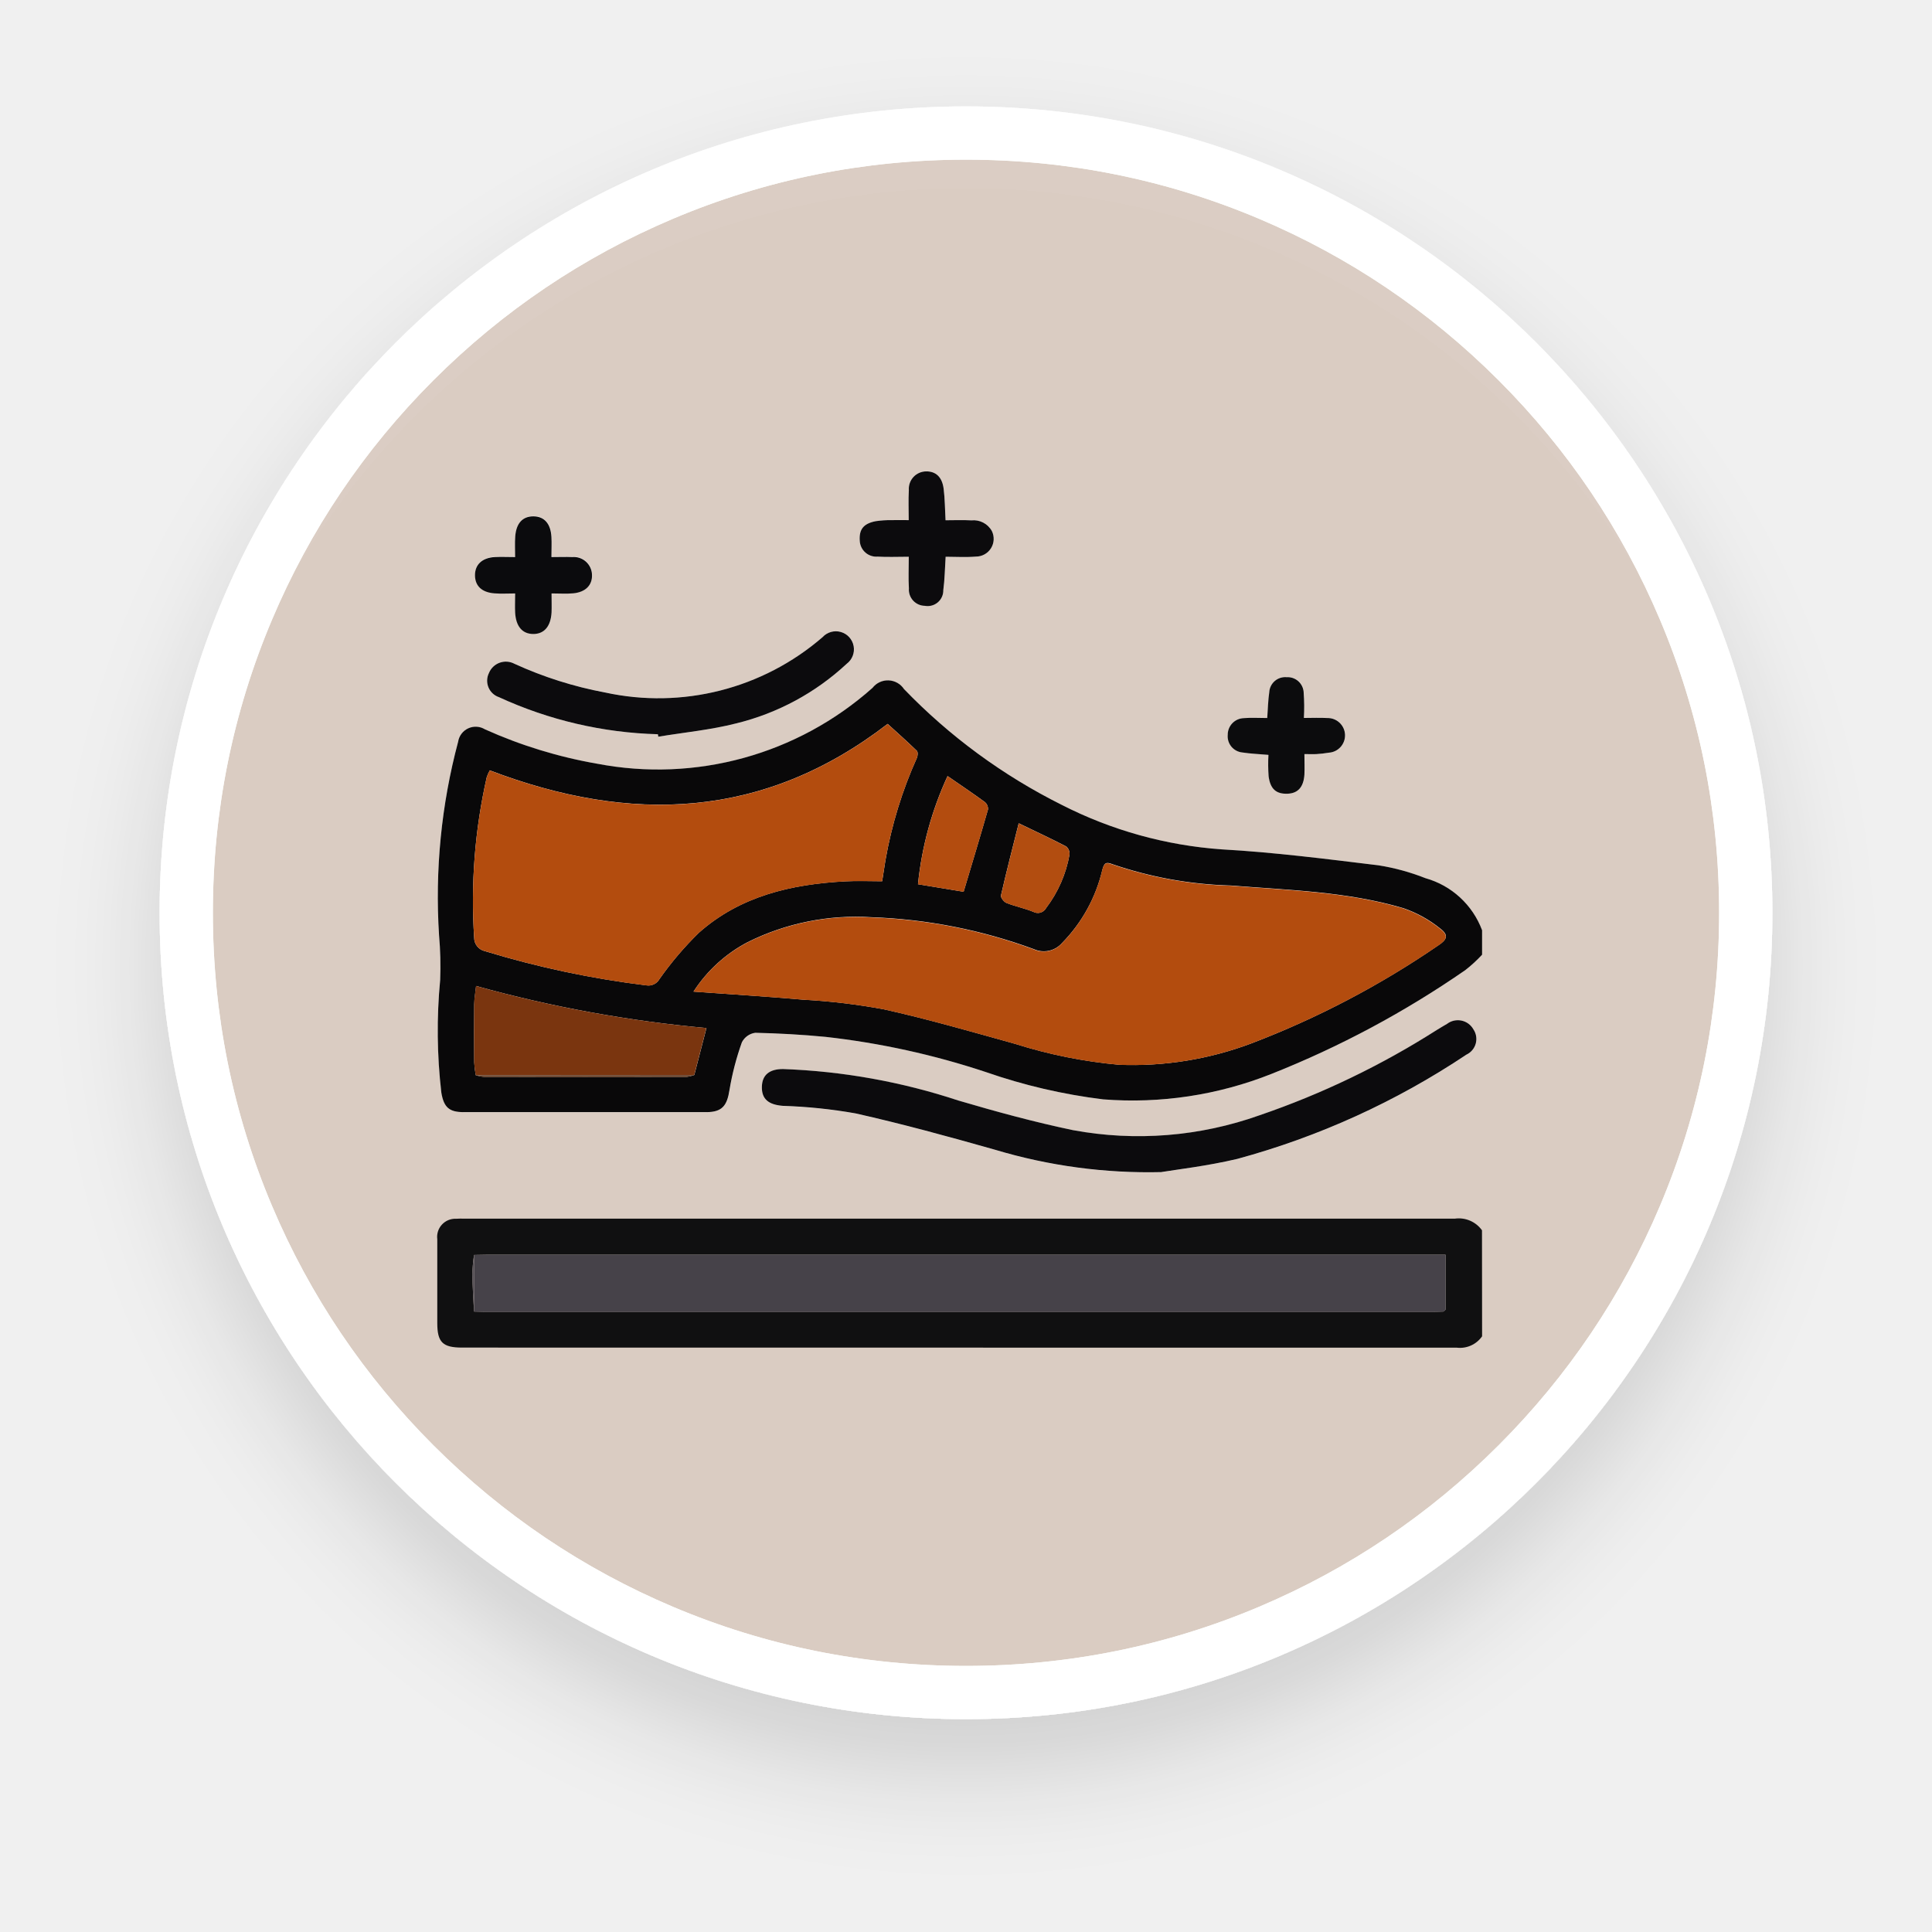
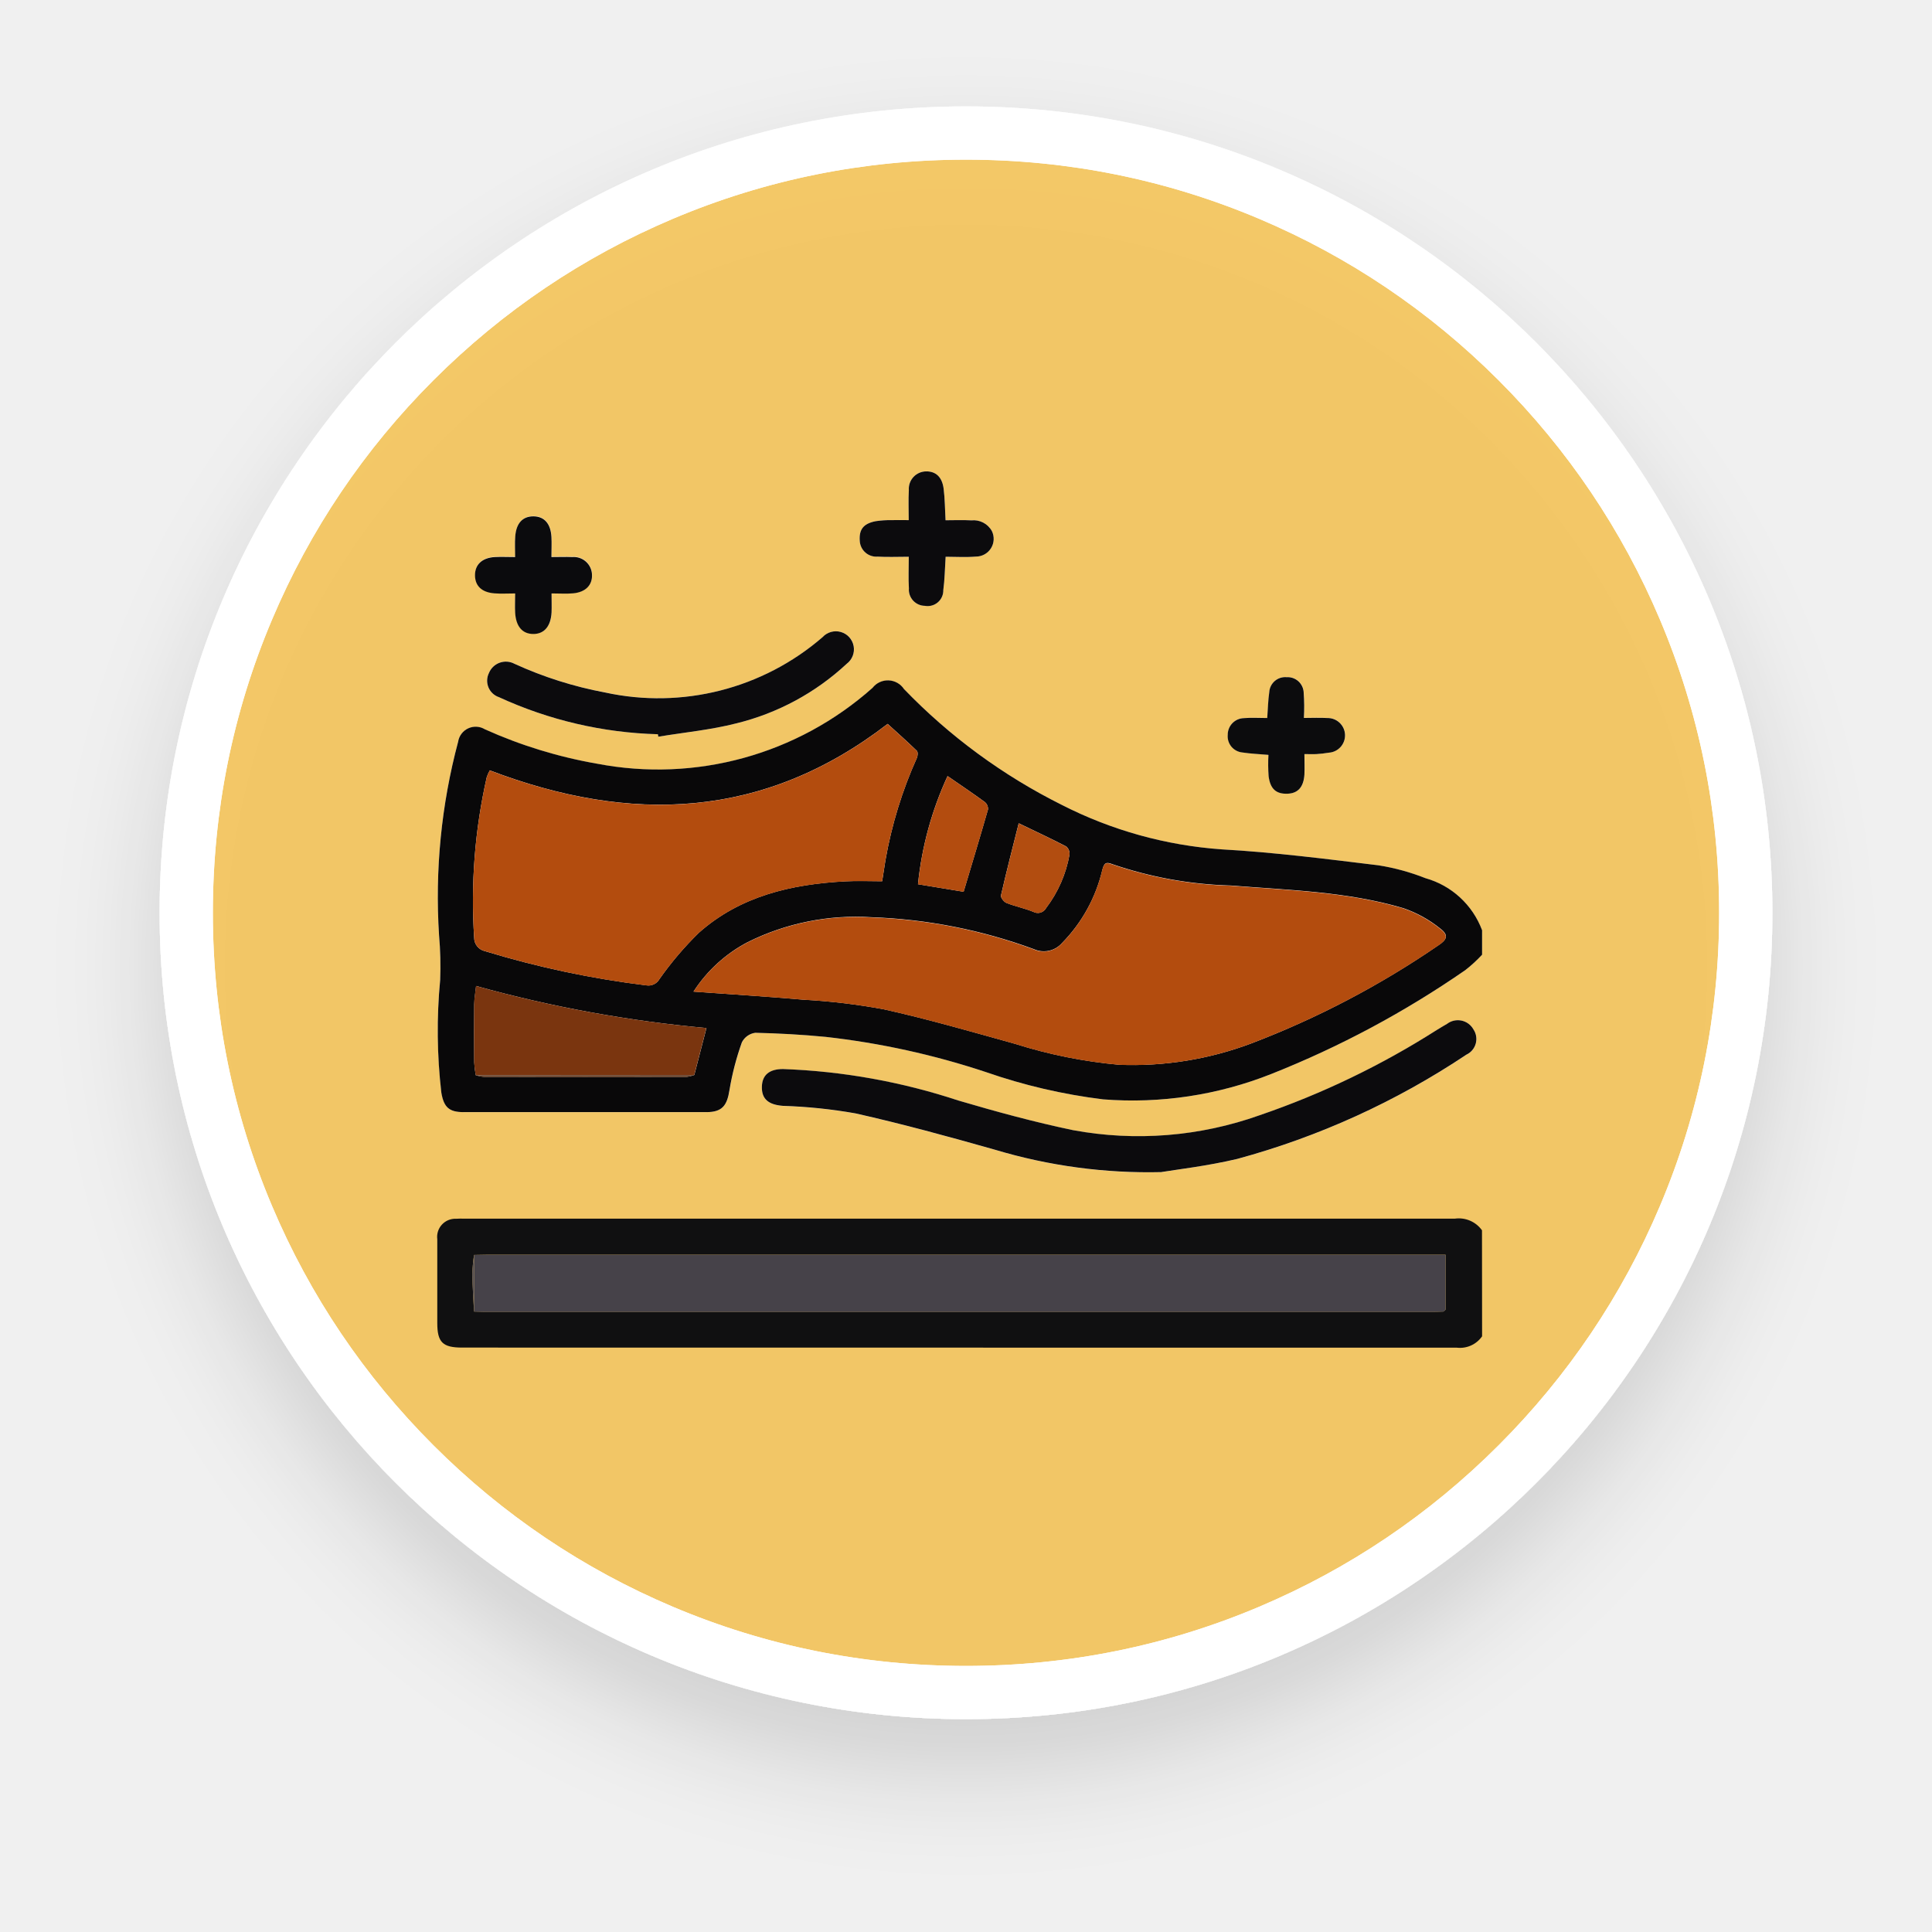
<svg xmlns="http://www.w3.org/2000/svg" width="108.914" height="108.914" viewBox="0 0 108.914 108.914">
  <defs>
-     <filter id="a" x="0" y="0" width="108.914" height="108.914" filterUnits="userSpaceOnUse">
+     <filter id="Trazado_874925" x="0" y="0" width="108.914" height="108.914" filterUnits="userSpaceOnUse">
      <feOffset dy="3" input="SourceAlpha" />
-       <feGaussianBlur stdDeviation="3" result="b" />
+       <feGaussianBlur stdDeviation="3" result="blur" />
      <feFlood flood-opacity="0.161" />
-       <feComposite operator="in" in2="b" />
+       <feComposite operator="in" in2="blur" />
      <feComposite in="SourceGraphic" />
    </filter>
-     <clipPath id="c">
-       <rect width="59" height="59" fill="none" />
+     <clipPath id="clip-path">
+       <rect id="Rectángulo_405413" data-name="Rectángulo 405413" width="59" height="59" fill="none" />
    </clipPath>
  </defs>
-   <g transform="translate(-799.5 -2534.157)">
-     <g transform="translate(0 587.946)">
-       <g transform="translate(808.5 1952.211)">
-         <g transform="matrix(1, 0, 0, 1, -9, -6)" filter="url(#a)">
-           <g transform="translate(9 6)" fill="#d8cabd" opacity="0.859">
-             <path d="M 45.457 89.414 C 39.522 89.414 33.766 88.252 28.347 85.96 C 23.113 83.746 18.412 80.577 14.375 76.539 C 10.337 72.502 7.168 67.801 4.954 62.567 C 2.662 57.149 1.5 51.392 1.5 45.457 C 1.5 39.522 2.662 33.766 4.954 28.347 C 7.168 23.113 10.337 18.412 14.375 14.375 C 18.412 10.337 23.113 7.168 28.347 4.954 C 33.766 2.662 39.522 1.5 45.457 1.5 C 51.392 1.5 57.148 2.662 62.566 4.954 C 67.8 7.168 72.502 10.337 76.539 14.375 C 80.576 18.412 83.746 23.113 85.96 28.347 C 88.252 33.766 89.414 39.522 89.414 45.457 C 89.414 51.392 88.252 57.149 85.96 62.567 C 83.746 67.801 80.576 72.502 76.539 76.539 C 72.502 80.577 67.8 83.746 62.566 85.96 C 57.148 88.252 51.392 89.414 45.457 89.414 Z" stroke="none" />
+   <g id="Grupo_1178153" data-name="Grupo 1178153" transform="translate(-799.5 -2534.157)">
+     <g id="Grupo_1111316" data-name="Grupo 1111316" transform="translate(0 587.946)">
+       <g id="Grupo_1109835" data-name="Grupo 1109835">
+         <g id="Grupo_1107913" data-name="Grupo 1107913" transform="translate(808.5 1952.211)">
+           <g transform="matrix(1, 0, 0, 1, -9, -6)" filter="url(#Trazado_874925)">
+             <g id="Trazado_874925-2" data-name="Trazado 874925" transform="translate(9 6)" fill="#f4c251" opacity="0.859">
+               <path d="M 45.457 89.414 C 39.522 89.414 33.766 88.252 28.347 85.96 C 23.113 83.746 18.412 80.577 14.375 76.539 C 10.337 72.502 7.168 67.801 4.954 62.567 C 2.662 57.149 1.5 51.392 1.5 45.457 C 1.5 39.522 2.662 33.766 4.954 28.347 C 7.168 23.113 10.337 18.412 14.375 14.375 C 18.412 10.337 23.113 7.168 28.347 4.954 C 33.766 2.662 39.522 1.5 45.457 1.5 C 51.392 1.5 57.148 2.662 62.566 4.954 C 67.8 7.168 72.502 10.337 76.539 14.375 C 80.576 18.412 83.746 23.113 85.96 28.347 C 88.252 33.766 89.414 39.522 89.414 45.457 C 89.414 51.392 88.252 57.149 85.96 62.567 C 83.746 67.801 80.576 72.502 76.539 76.539 C 72.502 80.577 67.8 83.746 62.566 85.96 C 57.148 88.252 51.392 89.414 45.457 89.414 Z" stroke="none" />
+               <path d="M 45.457 3 C 39.724 3 34.164 4.122 28.932 6.335 C 23.876 8.473 19.335 11.535 15.435 15.435 C 11.535 19.335 8.473 23.876 6.335 28.932 C 4.122 34.164 3 39.724 3 45.457 C 3 51.19 4.122 56.75 6.335 61.982 C 8.473 67.038 11.535 71.579 15.435 75.479 C 19.335 79.379 23.876 82.441 28.932 84.579 C 34.164 86.792 39.724 87.914 45.457 87.914 C 51.19 87.914 56.75 86.792 61.982 84.579 C 67.037 82.441 71.578 79.379 75.478 75.479 C 79.378 71.579 82.44 67.038 84.578 61.982 C 86.791 56.75 87.914 51.19 87.914 45.457 C 87.914 39.724 86.791 34.164 84.578 28.932 C 82.44 23.876 79.378 19.335 75.478 15.435 C 71.578 11.535 67.037 8.473 61.982 6.335 C 56.75 4.122 51.19 3 45.457 3 M 45.457 0 C 70.562 0 90.914 20.352 90.914 45.457 L 90.914 45.457 C 90.914 70.562 70.562 90.914 45.457 90.914 C 20.352 90.914 0 70.562 0 45.457 L 0 45.457 C 0 20.352 20.352 0 45.457 0 Z" stroke="none" fill="#fff" />
+             </g>
+           </g>
+           <g id="Trazado_874923" data-name="Trazado 874923" transform="translate(0 0)" fill="none">
+             <path d="M45.457,0A45.457,45.457,0,0,1,90.914,45.457h0A45.457,45.457,0,0,1,0,45.457H0A45.457,45.457,0,0,1,45.457,0Z" stroke="none" />
            <path d="M 45.457 3 C 39.724 3 34.164 4.122 28.932 6.335 C 23.876 8.473 19.335 11.535 15.435 15.435 C 11.535 19.335 8.473 23.876 6.335 28.932 C 4.122 34.164 3 39.724 3 45.457 C 3 51.19 4.122 56.75 6.335 61.982 C 8.473 67.038 11.535 71.579 15.435 75.479 C 19.335 79.379 23.876 82.441 28.932 84.579 C 34.164 86.792 39.724 87.914 45.457 87.914 C 51.19 87.914 56.75 86.792 61.982 84.579 C 67.037 82.441 71.578 79.379 75.478 75.479 C 79.378 71.579 82.44 67.038 84.578 61.982 C 86.791 56.75 87.914 51.19 87.914 45.457 C 87.914 39.724 86.791 34.164 84.578 28.932 C 82.44 23.876 79.378 19.335 75.478 15.435 C 71.578 11.535 67.037 8.473 61.982 6.335 C 56.75 4.122 51.19 3 45.457 3 M 45.457 0 C 70.562 0 90.914 20.352 90.914 45.457 L 90.914 45.457 C 90.914 70.562 70.562 90.914 45.457 90.914 C 20.352 90.914 0 70.562 0 45.457 L 0 45.457 C 0 20.352 20.352 0 45.457 0 Z" stroke="none" fill="#fff" />
          </g>
        </g>
-         <g transform="translate(0 0)" fill="none">
-           <path d="M45.457,0A45.457,45.457,0,0,1,90.914,45.457h0A45.457,45.457,0,0,1,0,45.457H0A45.457,45.457,0,0,1,45.457,0Z" stroke="none" />
-           <path d="M 45.457 3 C 39.724 3 34.164 4.122 28.932 6.335 C 23.876 8.473 19.335 11.535 15.435 15.435 C 11.535 19.335 8.473 23.876 6.335 28.932 C 4.122 34.164 3 39.724 3 45.457 C 3 51.19 4.122 56.75 6.335 61.982 C 8.473 67.038 11.535 71.579 15.435 75.479 C 19.335 79.379 23.876 82.441 28.932 84.579 C 34.164 86.792 39.724 87.914 45.457 87.914 C 51.19 87.914 56.75 86.792 61.982 84.579 C 67.037 82.441 71.578 79.379 75.478 75.479 C 79.378 71.579 82.44 67.038 84.578 61.982 C 86.791 56.75 87.914 51.19 87.914 45.457 C 87.914 39.724 86.791 34.164 84.578 28.932 C 82.44 23.876 79.378 19.335 75.478 15.435 C 71.578 11.535 67.037 8.473 61.982 6.335 C 56.75 4.122 51.19 3 45.457 3 M 45.457 0 C 70.562 0 90.914 20.352 90.914 45.457 L 90.914 45.457 C 90.914 70.562 70.562 90.914 45.457 90.914 C 20.352 90.914 0 70.562 0 45.457 L 0 45.457 C 0 20.352 20.352 0 45.457 0 Z" stroke="none" fill="#fff" />
-         </g>
      </g>
    </g>
-     <g transform="translate(824.051 2555.897)">
-       <g clip-path="url(#c)">
-         <path d="M59,0V30.7a4.787,4.787,0,0,0-3.2-2.932,12.448,12.448,0,0,0-2.638-.724c-2.941-.359-5.886-.737-8.84-.9A23.449,23.449,0,0,1,35.3,23.631a32.478,32.478,0,0,1-8.884-6.519,1.1,1.1,0,0,0-1.778-.07A18.184,18.184,0,0,1,9.107,21.318,26.475,26.475,0,0,1,2.785,19.38a1,1,0,0,0-1.512.7A33.942,33.942,0,0,0,.2,30.985,19.884,19.884,0,0,1,.263,33.5a30.21,30.21,0,0,0,.074,6.363c.141.826.438,1.093,1.259,1.093q6.842,0,13.683,0c.883,0,1.162-.368,1.3-1.248a15.7,15.7,0,0,1,.7-2.691,1,1,0,0,1,.755-.534c1.32.025,2.642.1,3.956.23a44.253,44.253,0,0,1,9.035,1.982,31.947,31.947,0,0,0,6.617,1.541A21.215,21.215,0,0,0,47.127,38.8a54.437,54.437,0,0,0,10.924-5.847A7.857,7.857,0,0,0,59,32.081M40.927,44.337c.863-.146,2.6-.345,4.281-.743a43.968,43.968,0,0,0,12.91-5.875.974.974,0,0,0,.4-1.426,1.006,1.006,0,0,0-1.487-.311c-.2.111-.4.233-.591.353a46.64,46.64,0,0,1-9.977,4.8,20.307,20.307,0,0,1-10.516.842c-2.178-.455-4.333-1.044-6.469-1.673a35.607,35.607,0,0,0-9.887-1.773c-.775,0-1.176.337-1.191,1-.015.7.383,1.015,1.183,1.075a28.7,28.7,0,0,1,4.1.427c2.637.591,5.248,1.31,7.851,2.045a30.092,30.092,0,0,0,9.394,1.264M12.541,19.652l.024.139c1.465-.242,2.956-.383,4.389-.749a14.025,14.025,0,0,0,6.231-3.36,1.018,1.018,0,1,0-1.362-1.5A14.144,14.144,0,0,1,9.557,17.294a21.951,21.951,0,0,1-5.105-1.617,1.03,1.03,0,0,0-1.44.52.979.979,0,0,0,.567,1.366,22.9,22.9,0,0,0,8.962,2.089M26.68,9.646c0,.641-.027,1.214.008,1.783a.912.912,0,0,0,.9.982.88.88,0,0,0,1.04-.886c.08-.6.088-1.209.131-1.88.568,0,1.141.038,1.706-.009a1,1,0,0,0,.9-1.442,1.175,1.175,0,0,0-1.156-.6c-.491-.028-.985-.007-1.455-.007-.035-.634-.036-1.208-.107-1.773-.084-.664-.441-.988-.984-.982a.984.984,0,0,0-.978,1.056c-.032.549-.007,1.1-.007,1.693-.357,0-.659-.008-.96,0a5.537,5.537,0,0,0-.913.06c-.688.139-.934.467-.887,1.111a.937.937,0,0,0,1.01.885c.552.034,1.109.007,1.753.007M6.543,11.7c.462,0,.847.03,1.226-.006.7-.067,1.081-.463,1.059-1.046a1.031,1.031,0,0,0-1.116-1c-.376-.021-.754,0-1.171,0,0-.417.017-.778,0-1.136-.043-.745-.408-1.152-1.008-1.158s-.976.38-1.033,1.132c-.028.374,0,.752,0,1.162-.422,0-.784-.016-1.144,0-.723.039-1.127.425-1.121,1.042.007.592.382.951,1.1,1.006.375.029.754.005,1.164.005,0,.4-.016.745,0,1.085.044.787.407,1.2,1.026,1.2s.987-.43,1.023-1.208c.016-.34,0-.681,0-1.086m42.441,9.074c.27,0,.478.01.686,0a6.548,6.548,0,0,0,.683-.078.978.978,0,0,0-.083-1.954c-.414-.027-.831-.005-1.315-.005a11.044,11.044,0,0,0-.012-1.429.906.906,0,0,0-.963-.869.9.9,0,0,0-.978.845c-.068.465-.076.938-.114,1.457-.454,0-.893-.03-1.327.007a.934.934,0,0,0-.9.936.917.917,0,0,0,.827,1c.464.072.937.088,1.468.135a9.351,9.351,0,0,0,.009,1.2c.093.732.434,1.018,1.08.989.578-.025.894-.374.939-1.078.024-.377,0-.756,0-1.149" fill="#fffefe" />
-         <path d="M59,32.081a7.857,7.857,0,0,1-.949.871A54.487,54.487,0,0,1,47.127,38.8a21.215,21.215,0,0,1-9.491,1.435,31.932,31.932,0,0,1-6.617-1.541,44.253,44.253,0,0,0-9.035-1.982c-1.314-.128-2.636-.2-3.956-.23a1,1,0,0,0-.755.534,15.608,15.608,0,0,0-.7,2.691c-.135.88-.413,1.247-1.3,1.248q-6.841,0-13.683,0c-.821,0-1.118-.267-1.26-1.093A30.21,30.21,0,0,1,.263,33.5,19.884,19.884,0,0,0,.2,30.985a33.914,33.914,0,0,1,1.075-10.91,1,1,0,0,1,1.512-.7,26.475,26.475,0,0,0,6.322,1.938,18.184,18.184,0,0,0,15.527-4.276,1.094,1.094,0,0,1,1.777.07A32.5,32.5,0,0,0,35.3,23.631a23.445,23.445,0,0,0,9.025,2.511c2.955.165,5.9.543,8.84.9a12.5,12.5,0,0,1,2.639.723A4.79,4.79,0,0,1,59,30.7ZM14.589,38.865c.226-.872.451-1.744.686-2.651A72.925,72.925,0,0,1,2.289,33.843c-.043.4-.1.714-.107,1.034-.013,1.091-.012,2.182,0,3.273a5.943,5.943,0,0,0,.088.723,2.344,2.344,0,0,0,.484.1q5.684.009,11.368,0a2.115,2.115,0,0,0,.47-.113m-.045-4.7c2.131.154,4.166.277,6.2.456a35.17,35.17,0,0,1,4.536.543c2.485.552,4.936,1.263,7.391,1.945a27.741,27.741,0,0,0,5.866,1.18,19,19,0,0,0,7.462-1.208,50.349,50.349,0,0,0,10.523-5.518c.511-.333.6-.59.114-.955a6.815,6.815,0,0,0-2.072-1.145c-3.17-.941-6.47-1.018-9.735-1.279a22.415,22.415,0,0,1-6.666-1.2c-.368-.146-.475-.072-.574.319a8.725,8.725,0,0,1-2.264,4.115,1.365,1.365,0,0,1-1.594.354,29.464,29.464,0,0,0-9.159-1.8,13.679,13.679,0,0,0-6.983,1.408,8.121,8.121,0,0,0-3.041,2.776M3.059,21.693a1.985,1.985,0,0,0-.171.383,31.635,31.635,0,0,0-.709,9.044.774.774,0,0,0,.611.76,53.365,53.365,0,0,0,9.09,1.926.714.714,0,0,0,.747-.356,18.72,18.72,0,0,1,2.218-2.607c2.338-2.075,5.22-2.738,8.252-2.9.685-.036,1.373-.005,2.082-.005.067-.429.122-.8.185-1.179a24.2,24.2,0,0,1,1.772-5.772c.051-.114.068-.329,0-.4-.544-.528-1.113-1.033-1.647-1.52-6.99,5.39-14.514,5.638-22.43,2.62m25.809.32a19.145,19.145,0,0,0-1.669,6.1l2.572.424c.475-1.589.937-3.112,1.374-4.641a.5.5,0,0,0-.179-.417c-.66-.483-1.339-.939-2.1-1.464m4.011,2.663c-.348,1.387-.693,2.723-1,4.068-.026.116.167.366.31.422.494.195,1.025.3,1.514.5a.531.531,0,0,0,.723-.217,6.977,6.977,0,0,0,1.316-3.008.532.532,0,0,0-.183-.458c-.841-.437-1.7-.837-2.679-1.309" fill="#090809" />
-         <path d="M59,53.593a1.521,1.521,0,0,1-1.421.641Q29.543,54.225,1.5,54.228c-1.1,0-1.4-.3-1.4-1.39q0-2.358,0-4.717a1.023,1.023,0,0,1,1.06-1.155c.152-.014.307-.006.46-.006q27.922,0,55.844,0a1.606,1.606,0,0,1,1.53.656Zm-2.059-1.5v-3.1H2.921c-.249,0-.5.008-.747.013a9.28,9.28,0,0,0-.1,1.085c.012.7.067,1.4.1,2.106.191,0,.383.015.574.015h53.5c.191,0,.382-.01.574-.015l.12-.107" fill="#101011" />
-         <path d="M40.927,44.336a30.124,30.124,0,0,1-9.394-1.263c-2.6-.736-5.214-1.454-7.851-2.046a28.7,28.7,0,0,0-4.1-.426c-.8-.061-1.2-.376-1.183-1.075.015-.663.416-1,1.191-1A35.571,35.571,0,0,1,29.473,40.3c2.136.629,4.291,1.217,6.469,1.672a20.317,20.317,0,0,0,10.516-.841,46.691,46.691,0,0,0,9.977-4.8c.2-.119.391-.241.591-.353a1.006,1.006,0,0,1,1.487.312.974.974,0,0,1-.4,1.426,43.968,43.968,0,0,1-12.91,5.875c-1.686.4-3.418.6-4.281.742" fill="#0c0b0d" />
-         <path d="M12.541,19.652a22.9,22.9,0,0,1-8.962-2.089A.979.979,0,0,1,3.012,16.2a1.03,1.03,0,0,1,1.44-.52,21.958,21.958,0,0,0,5.1,1.617,14.142,14.142,0,0,0,12.266-3.116,1.018,1.018,0,1,1,1.363,1.5,14.025,14.025,0,0,1-6.231,3.36c-1.433.366-2.924.507-4.389.749l-.024-.139" fill="#0c0b0d" />
-         <path d="M26.68,9.646c-.644,0-1.2.027-1.754-.007a.937.937,0,0,1-1.009-.885c-.047-.644.2-.973.887-1.111a5.537,5.537,0,0,1,.913-.061c.3-.009.6,0,.96,0,0-.592-.025-1.144.007-1.693a.984.984,0,0,1,.978-1.055c.543-.007.9.317.984.981.071.566.072,1.14.107,1.774.47,0,.964-.022,1.455.006a1.179,1.179,0,0,1,1.156.6,1,1,0,0,1-.9,1.442c-.566.047-1.139.009-1.706.009-.044.672-.051,1.281-.131,1.881a.881.881,0,0,1-1.04.886.913.913,0,0,1-.9-.983c-.035-.569-.007-1.142-.007-1.782" fill="#0c0b0d" />
-         <path d="M6.543,11.7c0,.4.012.746,0,1.086C6.5,13.567,6.13,14,5.516,14s-.981-.418-1.026-1.2c-.019-.34,0-.682,0-1.085-.41,0-.789.024-1.164-.005-.715-.055-1.09-.414-1.1-1.006-.007-.617.4-1,1.121-1.042.359-.019.721,0,1.142,0,0-.41-.023-.788.006-1.162.056-.752.422-1.138,1.032-1.132s.965.413,1.009,1.158c.02.358,0,.719,0,1.136.417,0,.8-.017,1.172,0a1.03,1.03,0,0,1,1.115,1c.022.583-.359.979-1.059,1.046-.379.035-.764.006-1.225.006" fill="#0b0b0d" />
-         <path d="M48.984,20.777c0,.393.02.772,0,1.149-.045.7-.361,1.053-.939,1.078-.646.029-.987-.257-1.08-.989a9.351,9.351,0,0,1-.009-1.2c-.531-.047-1-.063-1.468-.135a.917.917,0,0,1-.827-1,.934.934,0,0,1,.9-.936c.434-.037.873-.007,1.327-.007.038-.519.046-.992.114-1.457a.9.9,0,0,1,.978-.845.906.906,0,0,1,.963.869,11.044,11.044,0,0,1,.012,1.429c.484,0,.9-.022,1.315.005a.978.978,0,0,1,.083,1.954,6.548,6.548,0,0,1-.683.078c-.208.013-.416,0-.686,0" fill="#0c0c0d" />
-         <path d="M14.544,34.164a8.121,8.121,0,0,1,3.041-2.776,13.679,13.679,0,0,1,6.983-1.408,29.452,29.452,0,0,1,9.158,1.8,1.366,1.366,0,0,0,1.595-.354,8.721,8.721,0,0,0,2.264-4.115c.1-.39.206-.465.574-.319a22.414,22.414,0,0,0,6.665,1.2c3.266.261,6.566.338,9.736,1.279a6.837,6.837,0,0,1,2.072,1.145c.485.365.4.622-.114.955A50.374,50.374,0,0,1,45.995,37.08a19,19,0,0,1-7.462,1.208,27.688,27.688,0,0,1-5.867-1.18c-2.454-.682-4.905-1.393-7.391-1.945a35.128,35.128,0,0,0-4.536-.543c-2.029-.179-4.064-.3-6.2-.456" fill="#b34c0e" />
-         <path d="M3.059,21.693c7.916,3.018,15.44,2.77,22.43-2.62.534.487,1.1.991,1.647,1.52.067.065.051.281,0,.4a24.188,24.188,0,0,0-1.772,5.771c-.063.375-.118.751-.186,1.179-.709,0-1.4-.031-2.081.006-3.032.161-5.914.823-8.252,2.9a18.663,18.663,0,0,0-2.218,2.607.715.715,0,0,1-.747.356A53.365,53.365,0,0,1,2.79,31.88a.774.774,0,0,1-.611-.76,31.632,31.632,0,0,1,.709-9.044,1.958,1.958,0,0,1,.171-.383" fill="#b34c0e" />
-         <path d="M2.267,38.873a6.151,6.151,0,0,1-.089-.723c-.008-1.091-.009-2.182,0-3.273,0-.319.064-.638.106-1.034a72.846,72.846,0,0,0,12.987,2.371c-.235.907-.46,1.779-.686,2.651l-12.322.008" fill="#7a350f" />
-         <path d="M28.868,22.013c.759.525,1.438.981,2.1,1.464a.5.5,0,0,1,.18.417c-.437,1.529-.9,3.052-1.374,4.641L27.2,28.111a19.147,19.147,0,0,1,1.67-6.1" fill="#b34c0f" />
-         <path d="M32.879,24.676c.979.472,1.838.872,2.679,1.309a.532.532,0,0,1,.183.458,6.977,6.977,0,0,1-1.316,3.008.531.531,0,0,1-.723.217c-.489-.2-1.02-.307-1.514-.5-.143-.056-.336-.306-.31-.422.308-1.345.653-2.681,1-4.068" fill="#b24d10" />
-         <path d="M2.267,38.873l12.322-.008a2.123,2.123,0,0,1-.471.113q-5.683.009-11.367,0a2.268,2.268,0,0,1-.484-.1" fill="#654029" />
-         <path d="M56.821,52.2c-.191,0-.383.016-.574.016H2.748c-.191,0-.382-.01-.574-.015V49.008c.249-.005.5-.013.747-.013h54.02v3.1l-.12.107" fill="#464249" />
-         <path d="M2.174,49.008V52.2c-.037-.7-.092-1.4-.1-2.106a9.28,9.28,0,0,1,.1-1.085" fill="#504b51" />
-         <path d="M56.821,52.2l.12-.107-.12.107" fill="#504b51" />
+     <g id="Grupo_1177720" data-name="Grupo 1177720" transform="translate(824.051 2555.897)">
+       <g id="Grupo_1177719" data-name="Grupo 1177719" clip-path="url(#clip-path)">
+         <path id="Trazado_1033780" data-name="Trazado 1033780" d="M59,0V30.7a4.787,4.787,0,0,0-3.2-2.932,12.448,12.448,0,0,0-2.638-.724c-2.941-.359-5.886-.737-8.84-.9A23.449,23.449,0,0,1,35.3,23.631a32.478,32.478,0,0,1-8.884-6.519,1.1,1.1,0,0,0-1.778-.07A18.184,18.184,0,0,1,9.107,21.318,26.475,26.475,0,0,1,2.785,19.38a1,1,0,0,0-1.512.7A33.942,33.942,0,0,0,.2,30.985,19.884,19.884,0,0,1,.263,33.5a30.21,30.21,0,0,0,.074,6.363c.141.826.438,1.093,1.259,1.093q6.842,0,13.683,0c.883,0,1.162-.368,1.3-1.248a15.7,15.7,0,0,1,.7-2.691,1,1,0,0,1,.755-.534c1.32.025,2.642.1,3.956.23a44.253,44.253,0,0,1,9.035,1.982,31.947,31.947,0,0,0,6.617,1.541A21.215,21.215,0,0,0,47.127,38.8a54.437,54.437,0,0,0,10.924-5.847A7.857,7.857,0,0,0,59,32.081M40.927,44.337c.863-.146,2.6-.345,4.281-.743a43.968,43.968,0,0,0,12.91-5.875.974.974,0,0,0,.4-1.426,1.006,1.006,0,0,0-1.487-.311c-.2.111-.4.233-.591.353a46.64,46.64,0,0,1-9.977,4.8,20.307,20.307,0,0,1-10.516.842c-2.178-.455-4.333-1.044-6.469-1.673a35.607,35.607,0,0,0-9.887-1.773c-.775,0-1.176.337-1.191,1-.015.7.383,1.015,1.183,1.075a28.7,28.7,0,0,1,4.1.427c2.637.591,5.248,1.31,7.851,2.045a30.092,30.092,0,0,0,9.394,1.264M12.541,19.652l.024.139c1.465-.242,2.956-.383,4.389-.749a14.025,14.025,0,0,0,6.231-3.36,1.018,1.018,0,1,0-1.362-1.5A14.144,14.144,0,0,1,9.557,17.294a21.951,21.951,0,0,1-5.105-1.617,1.03,1.03,0,0,0-1.44.52.979.979,0,0,0,.567,1.366,22.9,22.9,0,0,0,8.962,2.089M26.68,9.646c0,.641-.027,1.214.008,1.783a.912.912,0,0,0,.9.982.88.88,0,0,0,1.04-.886c.08-.6.088-1.209.131-1.88.568,0,1.141.038,1.706-.009a1,1,0,0,0,.9-1.442,1.175,1.175,0,0,0-1.156-.6c-.491-.028-.985-.007-1.455-.007-.035-.634-.036-1.208-.107-1.773-.084-.664-.441-.988-.984-.982a.984.984,0,0,0-.978,1.056c-.032.549-.007,1.1-.007,1.693-.357,0-.659-.008-.96,0a5.537,5.537,0,0,0-.913.06c-.688.139-.934.467-.887,1.111a.937.937,0,0,0,1.01.885c.552.034,1.109.007,1.753.007M6.543,11.7c.462,0,.847.03,1.226-.006.7-.067,1.081-.463,1.059-1.046a1.031,1.031,0,0,0-1.116-1c-.376-.021-.754,0-1.171,0,0-.417.017-.778,0-1.136-.043-.745-.408-1.152-1.008-1.158s-.976.38-1.033,1.132c-.028.374,0,.752,0,1.162-.422,0-.784-.016-1.144,0-.723.039-1.127.425-1.121,1.042.007.592.382.951,1.1,1.006.375.029.754.005,1.164.005,0,.4-.016.745,0,1.085.044.787.407,1.2,1.026,1.2s.987-.43,1.023-1.208c.016-.34,0-.681,0-1.086m42.441,9.074c.27,0,.478.01.686,0a6.548,6.548,0,0,0,.683-.078.978.978,0,0,0-.083-1.954c-.414-.027-.831-.005-1.315-.005a11.044,11.044,0,0,0-.012-1.429.906.906,0,0,0-.963-.869.9.9,0,0,0-.978.845c-.068.465-.076.938-.114,1.457-.454,0-.893-.03-1.327.007a.934.934,0,0,0-.9.936.917.917,0,0,0,.827,1c.464.072.937.088,1.468.135a9.351,9.351,0,0,0,.009,1.2c.093.732.434,1.018,1.08.989.578-.025.894-.374.939-1.078.024-.377,0-.756,0-1.149" fill="#fffefe" />
+         <path id="Trazado_1033781" data-name="Trazado 1033781" d="M59,32.081a7.857,7.857,0,0,1-.949.871A54.487,54.487,0,0,1,47.127,38.8a21.215,21.215,0,0,1-9.491,1.435,31.932,31.932,0,0,1-6.617-1.541,44.253,44.253,0,0,0-9.035-1.982c-1.314-.128-2.636-.2-3.956-.23a1,1,0,0,0-.755.534,15.608,15.608,0,0,0-.7,2.691c-.135.88-.413,1.247-1.3,1.248q-6.841,0-13.683,0c-.821,0-1.118-.267-1.26-1.093A30.21,30.21,0,0,1,.263,33.5,19.884,19.884,0,0,0,.2,30.985a33.914,33.914,0,0,1,1.075-10.91,1,1,0,0,1,1.512-.7,26.475,26.475,0,0,0,6.322,1.938,18.184,18.184,0,0,0,15.527-4.276,1.094,1.094,0,0,1,1.777.07A32.5,32.5,0,0,0,35.3,23.631a23.445,23.445,0,0,0,9.025,2.511c2.955.165,5.9.543,8.84.9a12.5,12.5,0,0,1,2.639.723A4.79,4.79,0,0,1,59,30.7ZM14.589,38.865c.226-.872.451-1.744.686-2.651A72.925,72.925,0,0,1,2.289,33.843c-.043.4-.1.714-.107,1.034-.013,1.091-.012,2.182,0,3.273a5.943,5.943,0,0,0,.088.723,2.344,2.344,0,0,0,.484.1q5.684.009,11.368,0a2.115,2.115,0,0,0,.47-.113m-.045-4.7c2.131.154,4.166.277,6.2.456a35.17,35.17,0,0,1,4.536.543c2.485.552,4.936,1.263,7.391,1.945a27.741,27.741,0,0,0,5.866,1.18,19,19,0,0,0,7.462-1.208,50.349,50.349,0,0,0,10.523-5.518c.511-.333.6-.59.114-.955a6.815,6.815,0,0,0-2.072-1.145c-3.17-.941-6.47-1.018-9.735-1.279a22.415,22.415,0,0,1-6.666-1.2c-.368-.146-.475-.072-.574.319a8.725,8.725,0,0,1-2.264,4.115,1.365,1.365,0,0,1-1.594.354,29.464,29.464,0,0,0-9.159-1.8,13.679,13.679,0,0,0-6.983,1.408,8.121,8.121,0,0,0-3.041,2.776M3.059,21.693a1.985,1.985,0,0,0-.171.383,31.635,31.635,0,0,0-.709,9.044.774.774,0,0,0,.611.76,53.365,53.365,0,0,0,9.09,1.926.714.714,0,0,0,.747-.356,18.72,18.72,0,0,1,2.218-2.607c2.338-2.075,5.22-2.738,8.252-2.9.685-.036,1.373-.005,2.082-.005.067-.429.122-.8.185-1.179a24.2,24.2,0,0,1,1.772-5.772c.051-.114.068-.329,0-.4-.544-.528-1.113-1.033-1.647-1.52-6.99,5.39-14.514,5.638-22.43,2.62m25.809.32a19.145,19.145,0,0,0-1.669,6.1l2.572.424c.475-1.589.937-3.112,1.374-4.641a.5.5,0,0,0-.179-.417c-.66-.483-1.339-.939-2.1-1.464m4.011,2.663c-.348,1.387-.693,2.723-1,4.068-.026.116.167.366.31.422.494.195,1.025.3,1.514.5a.531.531,0,0,0,.723-.217,6.977,6.977,0,0,0,1.316-3.008.532.532,0,0,0-.183-.458c-.841-.437-1.7-.837-2.679-1.309" fill="#090809" />
+         <path id="Trazado_1033782" data-name="Trazado 1033782" d="M59,53.593a1.521,1.521,0,0,1-1.421.641Q29.543,54.225,1.5,54.228c-1.1,0-1.4-.3-1.4-1.39q0-2.358,0-4.717a1.023,1.023,0,0,1,1.06-1.155c.152-.014.307-.006.46-.006q27.922,0,55.844,0a1.606,1.606,0,0,1,1.53.656Zm-2.059-1.5v-3.1H2.921c-.249,0-.5.008-.747.013a9.28,9.28,0,0,0-.1,1.085c.012.7.067,1.4.1,2.106.191,0,.383.015.574.015h53.5c.191,0,.382-.01.574-.015l.12-.107" fill="#101011" />
+         <path id="Trazado_1033783" data-name="Trazado 1033783" d="M40.927,44.336a30.124,30.124,0,0,1-9.394-1.263c-2.6-.736-5.214-1.454-7.851-2.046a28.7,28.7,0,0,0-4.1-.426c-.8-.061-1.2-.376-1.183-1.075.015-.663.416-1,1.191-1A35.571,35.571,0,0,1,29.473,40.3c2.136.629,4.291,1.217,6.469,1.672a20.317,20.317,0,0,0,10.516-.841,46.691,46.691,0,0,0,9.977-4.8c.2-.119.391-.241.591-.353a1.006,1.006,0,0,1,1.487.312.974.974,0,0,1-.4,1.426,43.968,43.968,0,0,1-12.91,5.875c-1.686.4-3.418.6-4.281.742" fill="#0c0b0d" />
+         <path id="Trazado_1033784" data-name="Trazado 1033784" d="M12.541,19.652a22.9,22.9,0,0,1-8.962-2.089A.979.979,0,0,1,3.012,16.2a1.03,1.03,0,0,1,1.44-.52,21.958,21.958,0,0,0,5.1,1.617,14.142,14.142,0,0,0,12.266-3.116,1.018,1.018,0,1,1,1.363,1.5,14.025,14.025,0,0,1-6.231,3.36c-1.433.366-2.924.507-4.389.749l-.024-.139" fill="#0c0b0d" />
+         <path id="Trazado_1033785" data-name="Trazado 1033785" d="M26.68,9.646c-.644,0-1.2.027-1.754-.007a.937.937,0,0,1-1.009-.885c-.047-.644.2-.973.887-1.111a5.537,5.537,0,0,1,.913-.061c.3-.009.6,0,.96,0,0-.592-.025-1.144.007-1.693a.984.984,0,0,1,.978-1.055c.543-.007.9.317.984.981.071.566.072,1.14.107,1.774.47,0,.964-.022,1.455.006a1.179,1.179,0,0,1,1.156.6,1,1,0,0,1-.9,1.442c-.566.047-1.139.009-1.706.009-.044.672-.051,1.281-.131,1.881a.881.881,0,0,1-1.04.886.913.913,0,0,1-.9-.983c-.035-.569-.007-1.142-.007-1.782" fill="#0c0b0d" />
+         <path id="Trazado_1033786" data-name="Trazado 1033786" d="M6.543,11.7c0,.4.012.746,0,1.086C6.5,13.567,6.13,14,5.516,14s-.981-.418-1.026-1.2c-.019-.34,0-.682,0-1.085-.41,0-.789.024-1.164-.005-.715-.055-1.09-.414-1.1-1.006-.007-.617.4-1,1.121-1.042.359-.019.721,0,1.142,0,0-.41-.023-.788.006-1.162.056-.752.422-1.138,1.032-1.132s.965.413,1.009,1.158c.02.358,0,.719,0,1.136.417,0,.8-.017,1.172,0a1.03,1.03,0,0,1,1.115,1c.022.583-.359.979-1.059,1.046-.379.035-.764.006-1.225.006" fill="#0b0b0d" />
+         <path id="Trazado_1033787" data-name="Trazado 1033787" d="M48.984,20.777c0,.393.02.772,0,1.149-.045.7-.361,1.053-.939,1.078-.646.029-.987-.257-1.08-.989a9.351,9.351,0,0,1-.009-1.2c-.531-.047-1-.063-1.468-.135a.917.917,0,0,1-.827-1,.934.934,0,0,1,.9-.936c.434-.037.873-.007,1.327-.007.038-.519.046-.992.114-1.457a.9.9,0,0,1,.978-.845.906.906,0,0,1,.963.869,11.044,11.044,0,0,1,.012,1.429c.484,0,.9-.022,1.315.005a.978.978,0,0,1,.083,1.954,6.548,6.548,0,0,1-.683.078c-.208.013-.416,0-.686,0" fill="#0c0c0d" />
+         <path id="Trazado_1033788" data-name="Trazado 1033788" d="M14.544,34.164a8.121,8.121,0,0,1,3.041-2.776,13.679,13.679,0,0,1,6.983-1.408,29.452,29.452,0,0,1,9.158,1.8,1.366,1.366,0,0,0,1.595-.354,8.721,8.721,0,0,0,2.264-4.115c.1-.39.206-.465.574-.319a22.414,22.414,0,0,0,6.665,1.2c3.266.261,6.566.338,9.736,1.279a6.837,6.837,0,0,1,2.072,1.145c.485.365.4.622-.114.955A50.374,50.374,0,0,1,45.995,37.08a19,19,0,0,1-7.462,1.208,27.688,27.688,0,0,1-5.867-1.18c-2.454-.682-4.905-1.393-7.391-1.945a35.128,35.128,0,0,0-4.536-.543c-2.029-.179-4.064-.3-6.2-.456" fill="#b34c0e" />
+         <path id="Trazado_1033789" data-name="Trazado 1033789" d="M3.059,21.693c7.916,3.018,15.44,2.77,22.43-2.62.534.487,1.1.991,1.647,1.52.067.065.051.281,0,.4a24.188,24.188,0,0,0-1.772,5.771c-.063.375-.118.751-.186,1.179-.709,0-1.4-.031-2.081.006-3.032.161-5.914.823-8.252,2.9a18.663,18.663,0,0,0-2.218,2.607.715.715,0,0,1-.747.356A53.365,53.365,0,0,1,2.79,31.88a.774.774,0,0,1-.611-.76,31.632,31.632,0,0,1,.709-9.044,1.958,1.958,0,0,1,.171-.383" fill="#b34c0e" />
+         <path id="Trazado_1033790" data-name="Trazado 1033790" d="M2.267,38.873a6.151,6.151,0,0,1-.089-.723c-.008-1.091-.009-2.182,0-3.273,0-.319.064-.638.106-1.034a72.846,72.846,0,0,0,12.987,2.371c-.235.907-.46,1.779-.686,2.651l-12.322.008" fill="#7a350f" />
+         <path id="Trazado_1033791" data-name="Trazado 1033791" d="M28.868,22.013c.759.525,1.438.981,2.1,1.464a.5.5,0,0,1,.18.417c-.437,1.529-.9,3.052-1.374,4.641L27.2,28.111a19.147,19.147,0,0,1,1.67-6.1" fill="#b34c0f" />
+         <path id="Trazado_1033792" data-name="Trazado 1033792" d="M32.879,24.676c.979.472,1.838.872,2.679,1.309a.532.532,0,0,1,.183.458,6.977,6.977,0,0,1-1.316,3.008.531.531,0,0,1-.723.217c-.489-.2-1.02-.307-1.514-.5-.143-.056-.336-.306-.31-.422.308-1.345.653-2.681,1-4.068" fill="#b24d10" />
+         <path id="Trazado_1033793" data-name="Trazado 1033793" d="M2.267,38.873l12.322-.008a2.123,2.123,0,0,1-.471.113q-5.683.009-11.367,0a2.268,2.268,0,0,1-.484-.1" fill="#654029" />
+         <path id="Trazado_1033794" data-name="Trazado 1033794" d="M56.821,52.2c-.191,0-.383.016-.574.016H2.748c-.191,0-.382-.01-.574-.015V49.008c.249-.005.5-.013.747-.013h54.02v3.1l-.12.107" fill="#464249" />
+         <path id="Trazado_1033795" data-name="Trazado 1033795" d="M2.174,49.008V52.2c-.037-.7-.092-1.4-.1-2.106a9.28,9.28,0,0,1,.1-1.085" fill="#504b51" />
+         <path id="Trazado_1033796" data-name="Trazado 1033796" d="M56.821,52.2l.12-.107-.12.107" fill="#504b51" />
      </g>
    </g>
  </g>
</svg>
